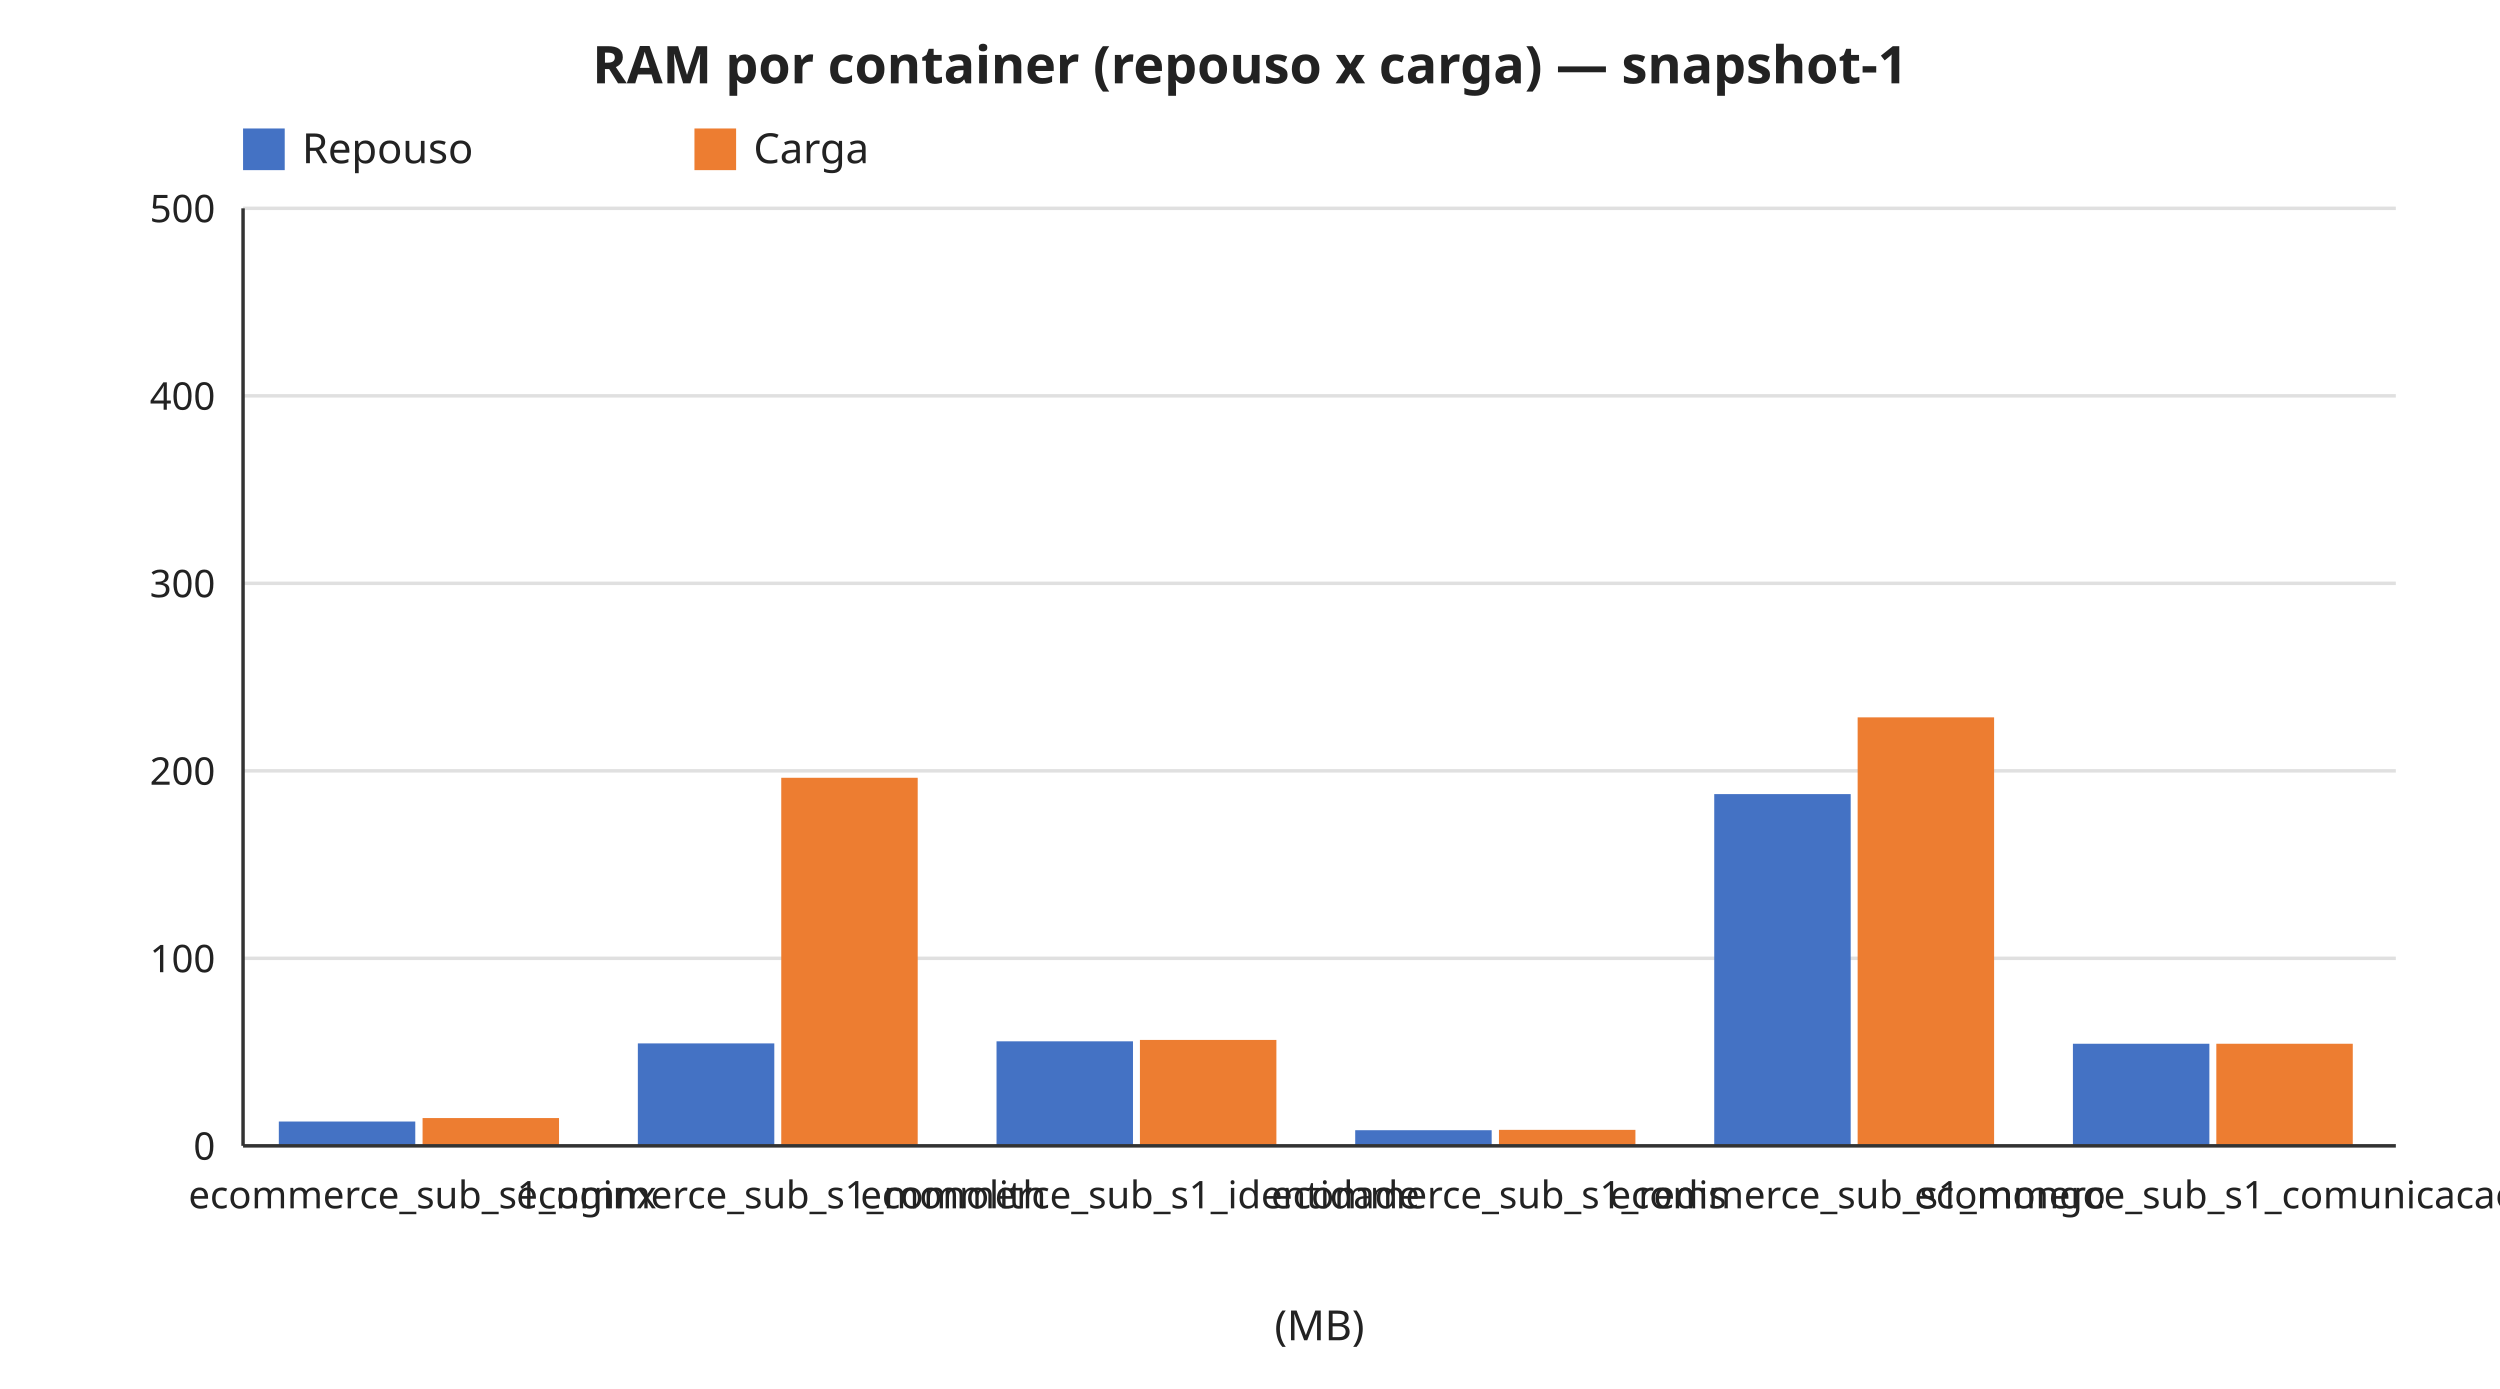
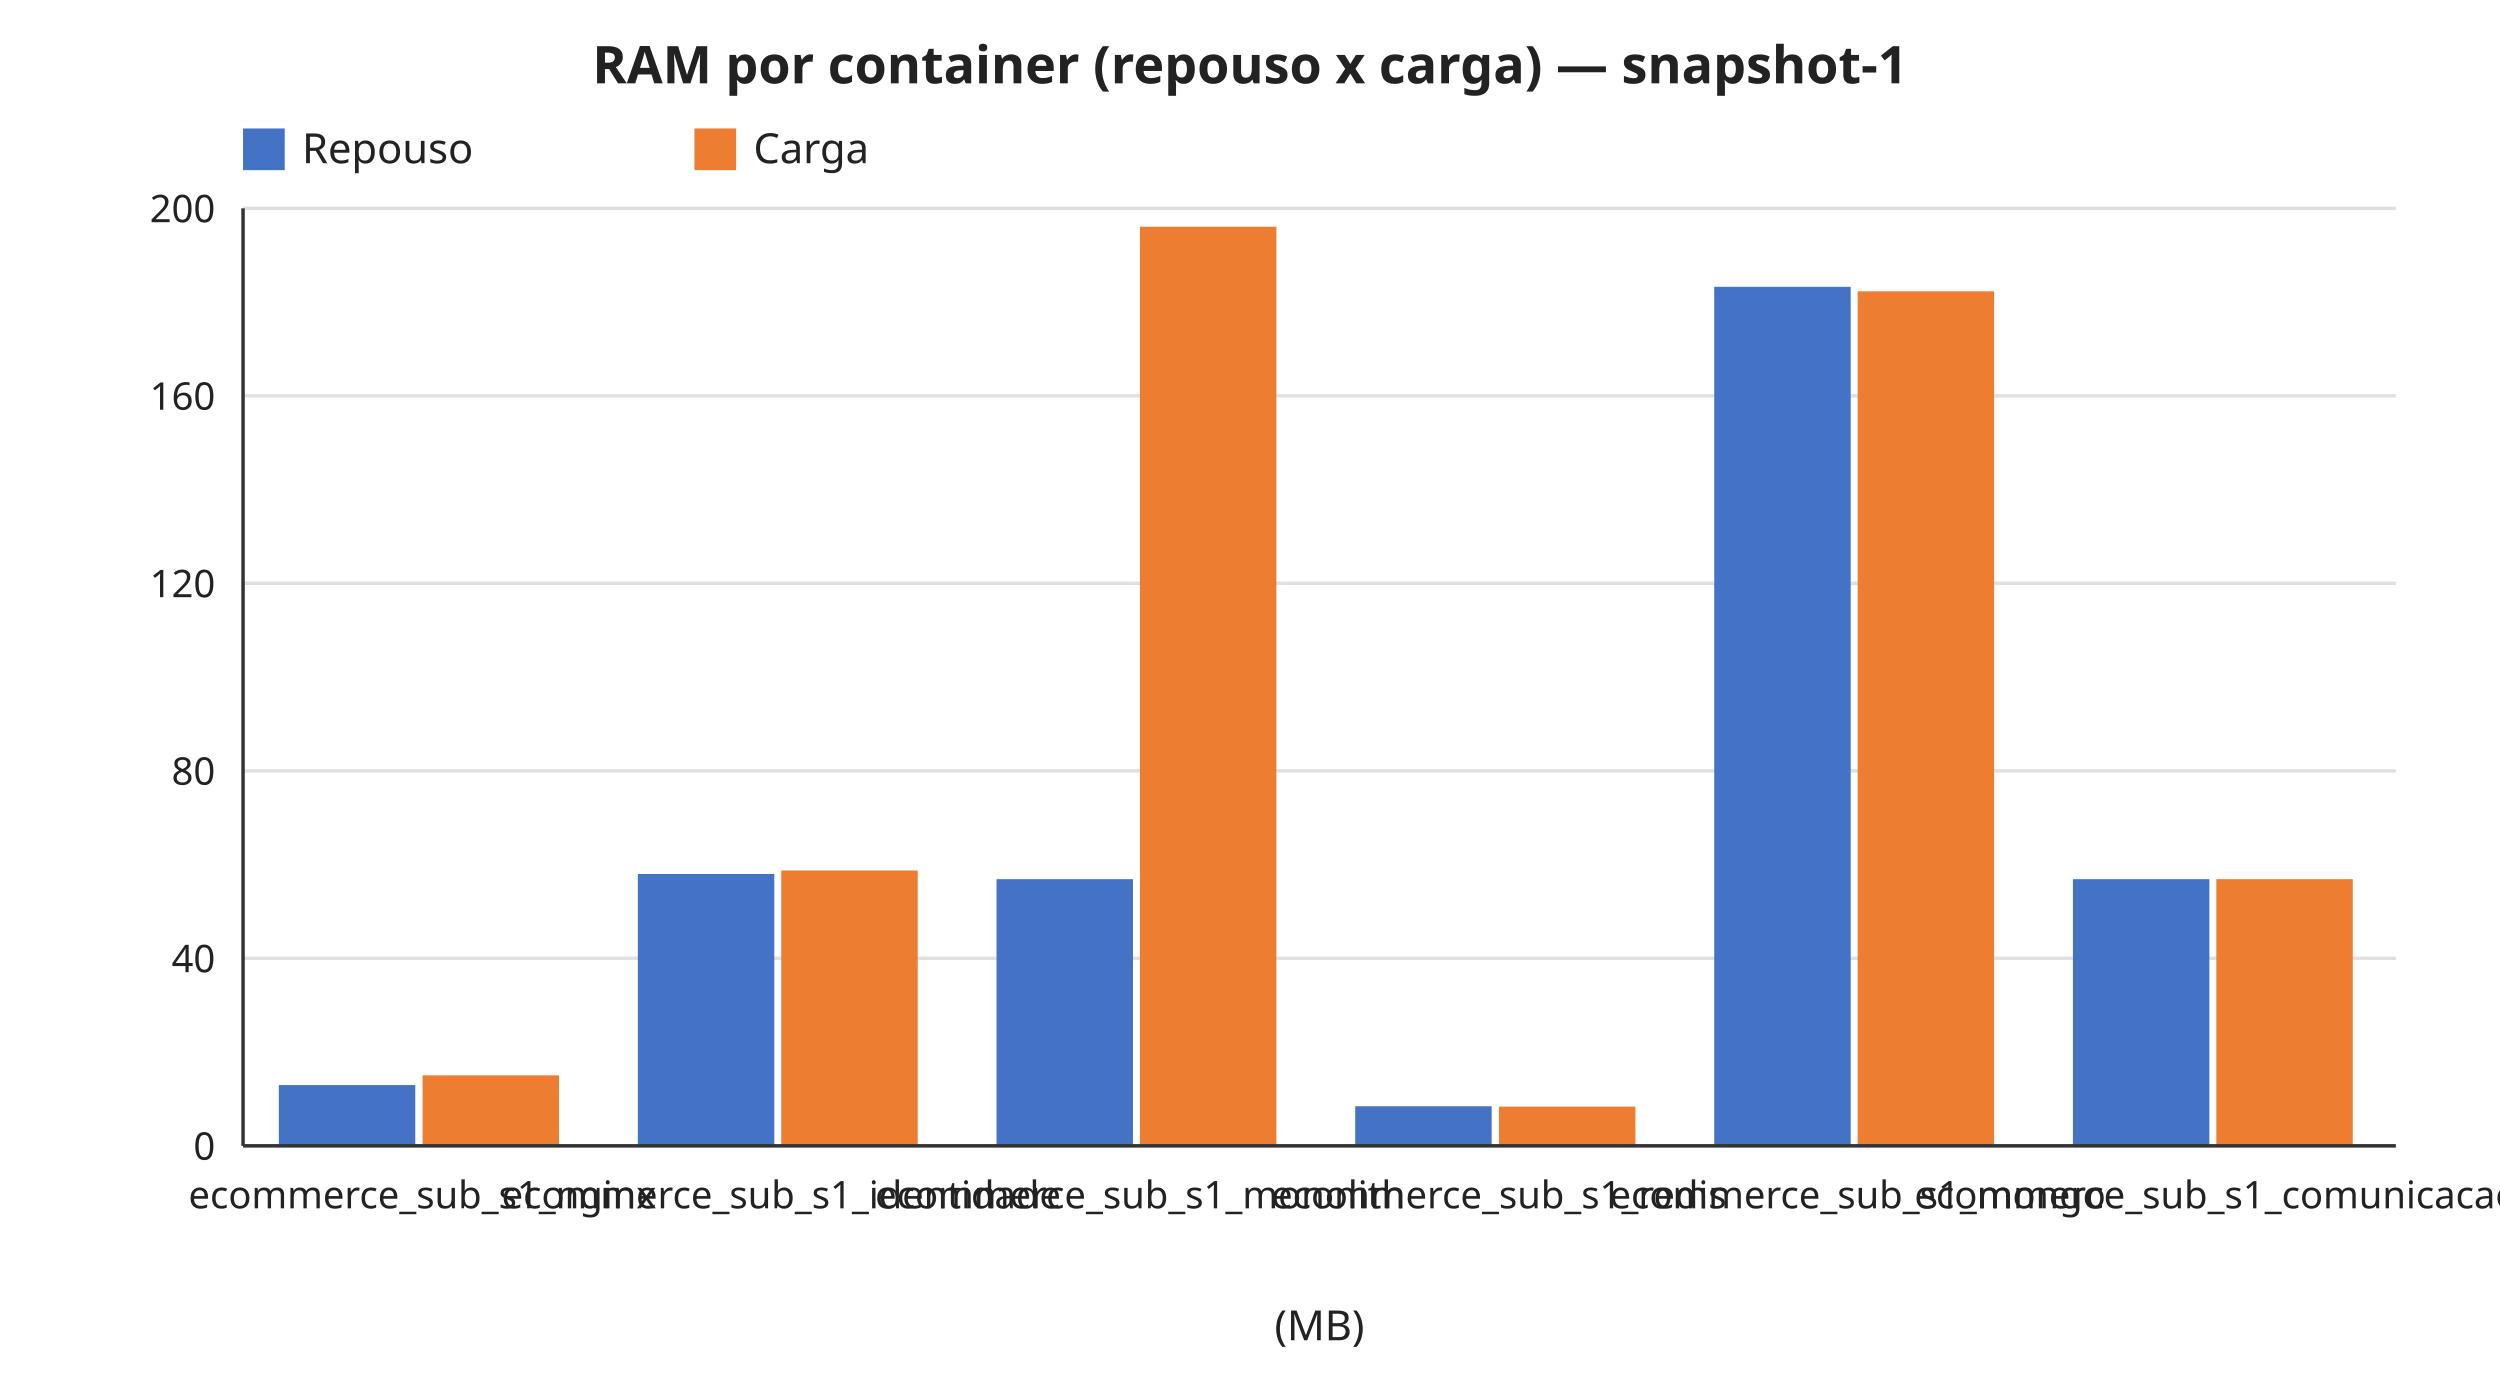
<svg xmlns="http://www.w3.org/2000/svg" width="720" height="400" viewBox="0 0 720 400" font-family="sans-serif" fill="#222">
  <text x="360" y="24" font-size="15" font-weight="bold" text-anchor="middle">RAM por container (repouso x carga) — snapshot-1</text>
  <rect x="70" y="37" width="12" height="12" fill="#4472c4" />
  <text x="87" y="47" font-size="12">Repouso</text>
  <rect x="200" y="37" width="12" height="12" fill="#ed7d31" />
  <text x="217" y="47" font-size="12">Carga</text>
  <line x1="70" y1="330" x2="690" y2="330" stroke="#e0e0e0" />
  <text x="62" y="334" font-size="11" text-anchor="end">0</text>
  <line x1="70" y1="276" x2="690" y2="276" stroke="#e0e0e0" />
-   <text x="62" y="280" font-size="11" text-anchor="end">100</text>
+   <text x="62" y="280" font-size="11" text-anchor="end">40</text>
  <line x1="70" y1="222" x2="690" y2="222" stroke="#e0e0e0" />
-   <text x="62" y="226" font-size="11" text-anchor="end">200</text>
+   <text x="62" y="226" font-size="11" text-anchor="end">80</text>
  <line x1="70" y1="168" x2="690" y2="168" stroke="#e0e0e0" />
-   <text x="62" y="172" font-size="11" text-anchor="end">300</text>
+   <text x="62" y="172" font-size="11" text-anchor="end">120</text>
  <line x1="70" y1="114" x2="690" y2="114" stroke="#e0e0e0" />
-   <text x="62" y="118" font-size="11" text-anchor="end">400</text>
+   <text x="62" y="118" font-size="11" text-anchor="end">160</text>
  <line x1="70" y1="60" x2="690" y2="60" stroke="#e0e0e0" />
-   <text x="62" y="64" font-size="11" text-anchor="end">500</text>
+   <text x="62" y="64" font-size="11" text-anchor="end">200</text>
  <text x="121.667" y="348" font-size="11" text-anchor="middle">ecommerce_sub_s1_nginx</text>
-   <rect x="80.3" y="323" width="39.3" height="7" fill="#4472c4" />
-   <rect x="121.7" y="322" width="39.3" height="8" fill="#ed7d31" />
-   <text x="225" y="348" font-size="11" text-anchor="middle">ecommerce_sub_s1_monolith</text>
-   <rect x="183.7" y="300.5" width="39.3" height="29.5" fill="#4472c4" />
-   <rect x="225" y="224" width="39.3" height="106" fill="#ed7d31" />
-   <text x="328.333" y="348" font-size="11" text-anchor="middle">ecommerce_sub_s1_identidade</text>
-   <rect x="287" y="299.9" width="39.3" height="30.1" fill="#4472c4" />
-   <rect x="328.3" y="299.5" width="39.3" height="30.5" fill="#ed7d31" />
+   <rect x="80.3" y="312.5" width="39.3" height="17.6" fill="#4472c4" />
+   <rect x="121.7" y="309.7" width="39.3" height="20.3" fill="#ed7d31" />
+   <text x="225" y="348" font-size="11" text-anchor="middle">ecommerce_sub_s1_identidade</text>
+   <rect x="183.7" y="251.7" width="39.3" height="78.3" fill="#4472c4" />
+   <rect x="225" y="250.7" width="39.3" height="79.3" fill="#ed7d31" />
+   <text x="328.333" y="348" font-size="11" text-anchor="middle">ecommerce_sub_s1_monolith</text>
+   <rect x="287" y="253.2" width="39.3" height="76.8" fill="#4472c4" />
+   <rect x="328.3" y="65.3" width="39.3" height="264.7" fill="#ed7d31" />
  <text x="431.667" y="348" font-size="11" text-anchor="middle">ecommerce_sub_s1_redis</text>
-   <rect x="390.3" y="325.5" width="39.3" height="4.5" fill="#4472c4" />
-   <rect x="431.7" y="325.4" width="39.3" height="4.6" fill="#ed7d31" />
+   <rect x="390.3" y="318.6" width="39.3" height="11.4" fill="#4472c4" />
+   <rect x="431.7" y="318.7" width="39.3" height="11.3" fill="#ed7d31" />
  <text x="535" y="348" font-size="11" text-anchor="middle">ecommerce_sub_s1_mongo</text>
-   <rect x="493.7" y="228.7" width="39.3" height="101.3" fill="#4472c4" />
-   <rect x="535" y="206.6" width="39.3" height="123.4" fill="#ed7d31" />
+   <rect x="493.7" y="82.6" width="39.3" height="247.4" fill="#4472c4" />
+   <rect x="535" y="83.9" width="39.3" height="246.1" fill="#ed7d31" />
  <text x="638.333" y="348" font-size="11" text-anchor="middle">ecommerce_sub_s1_comunicacao</text>
-   <rect x="597" y="300.6" width="39.3" height="29.4" fill="#4472c4" />
-   <rect x="638.3" y="300.6" width="39.3" height="29.4" fill="#ed7d31" />
+   <rect x="597" y="253.2" width="39.3" height="76.8" fill="#4472c4" />
+   <rect x="638.3" y="253.2" width="39.3" height="76.8" fill="#ed7d31" />
  <line x1="70" y1="60" x2="70" y2="330" stroke="#333" />
  <line x1="70" y1="330" x2="690" y2="330" stroke="#333" />
  <text x="380" y="386" font-size="12" text-anchor="middle"> (MB)</text>
</svg>
